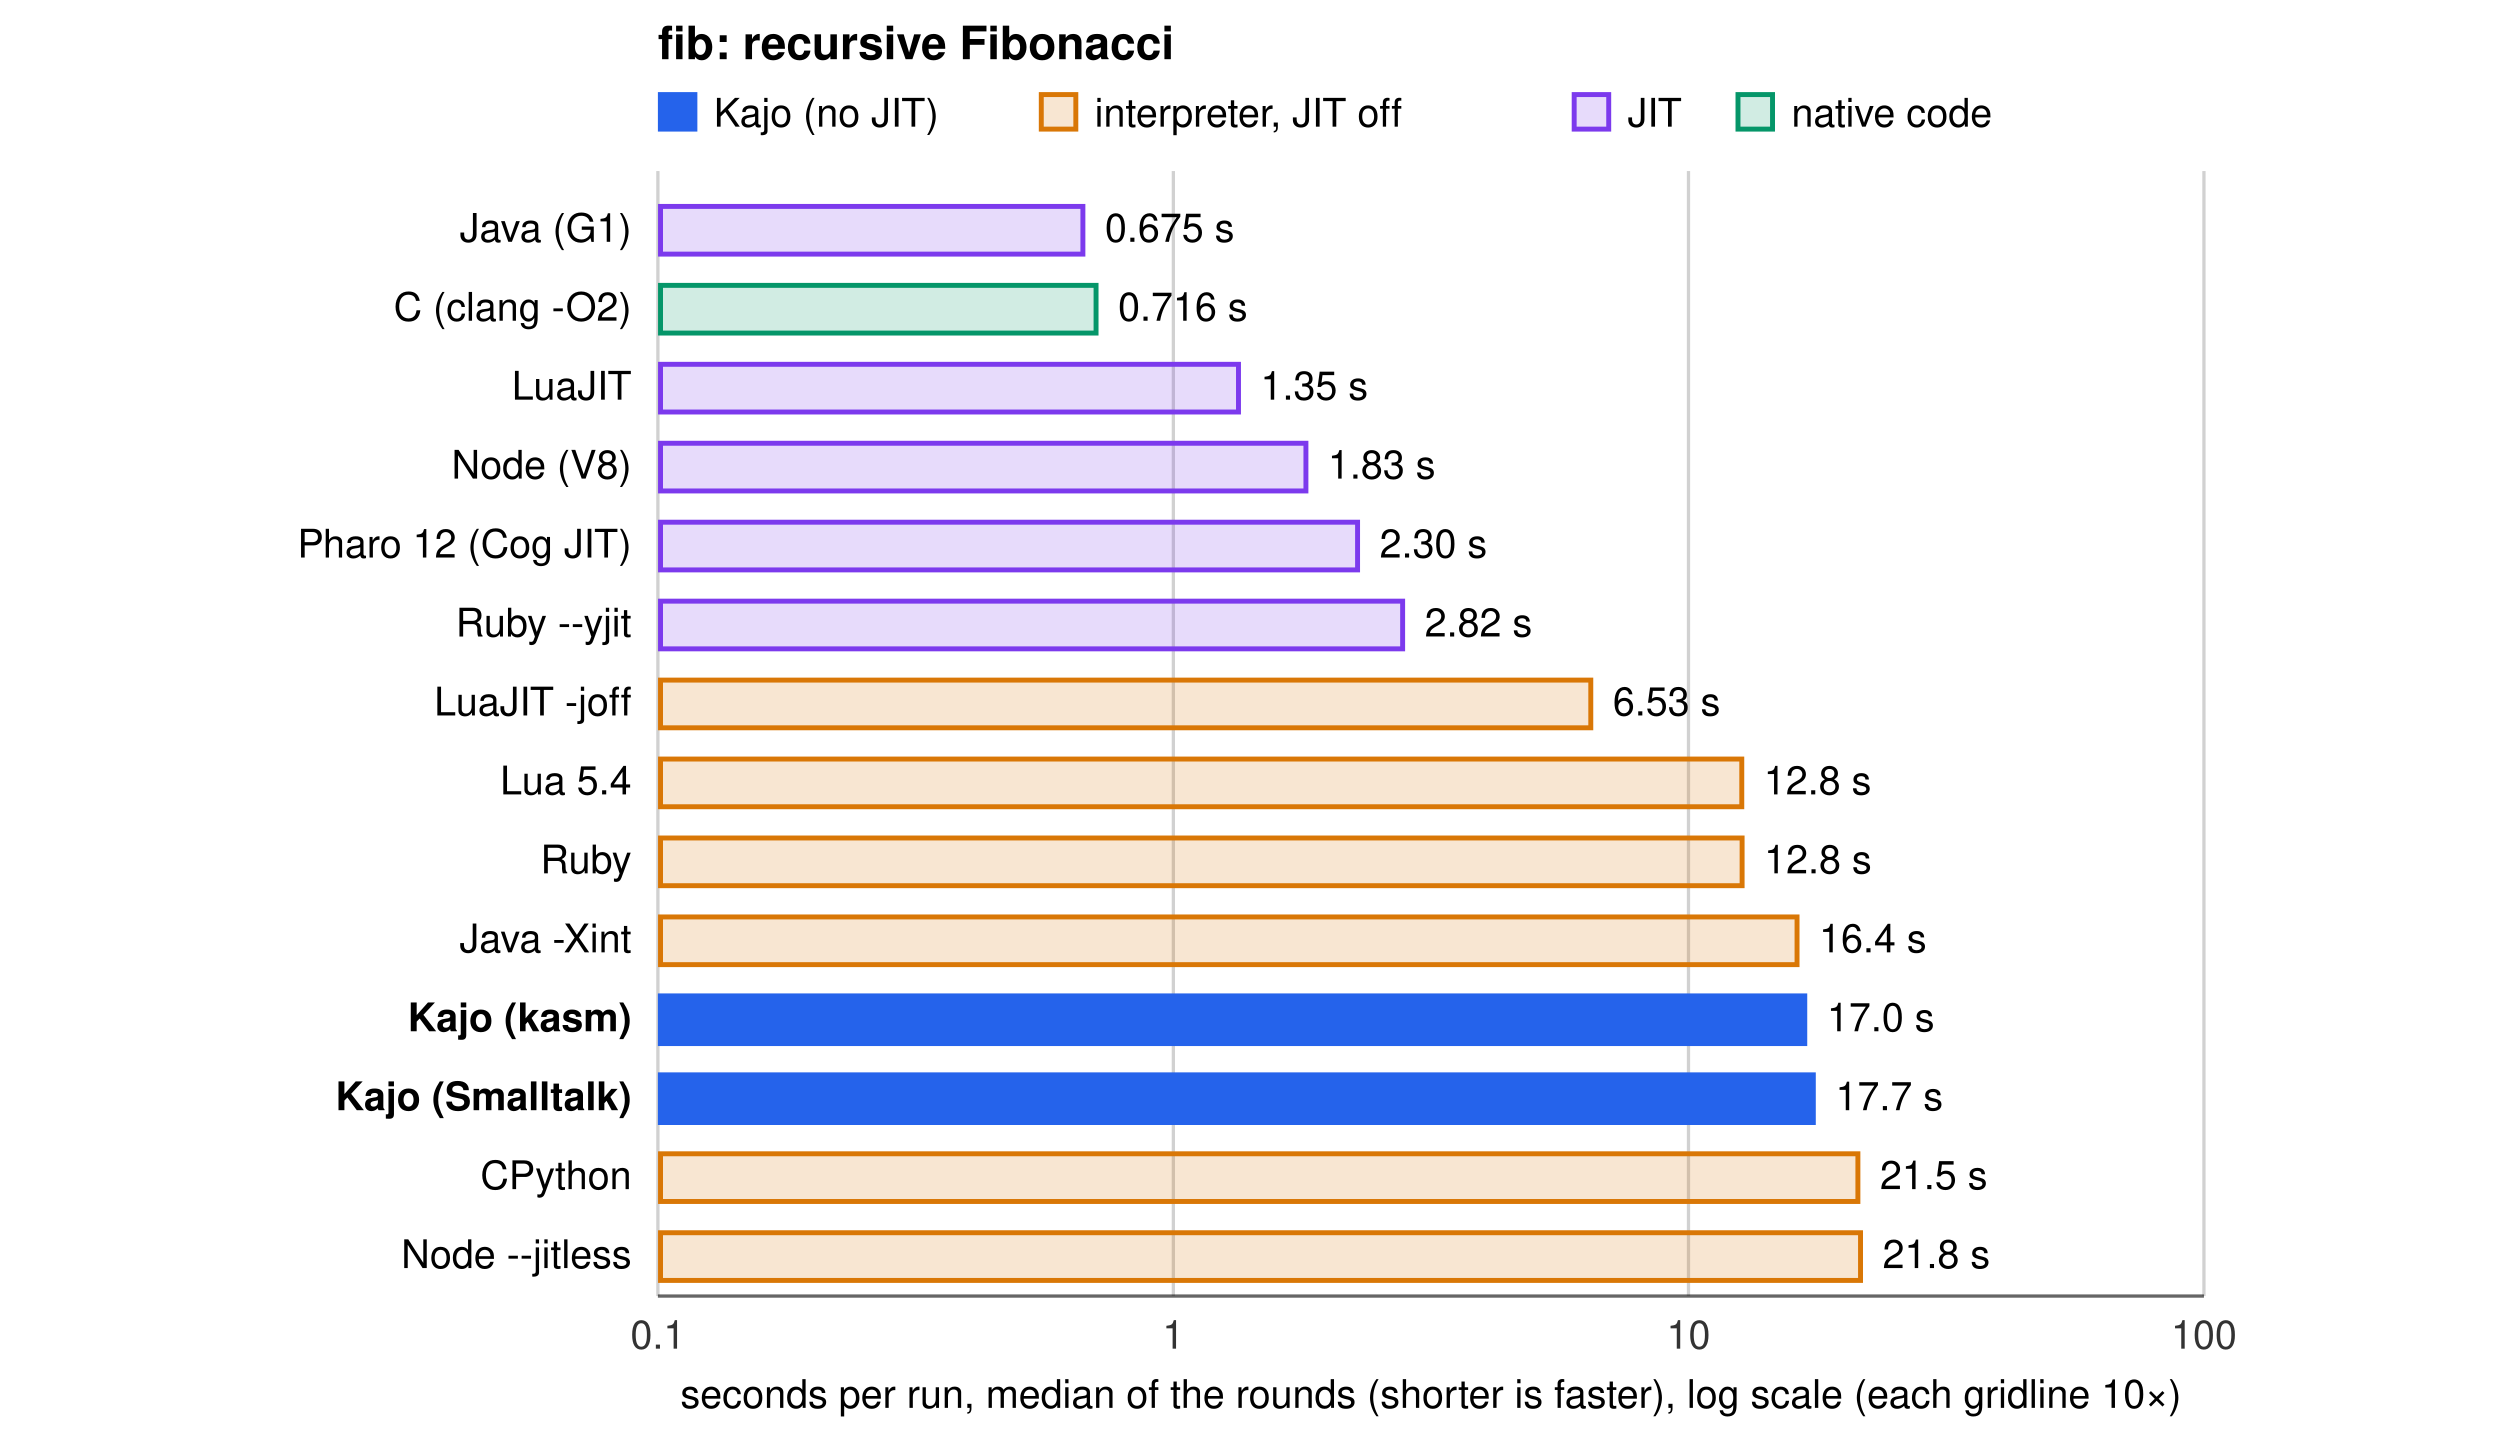
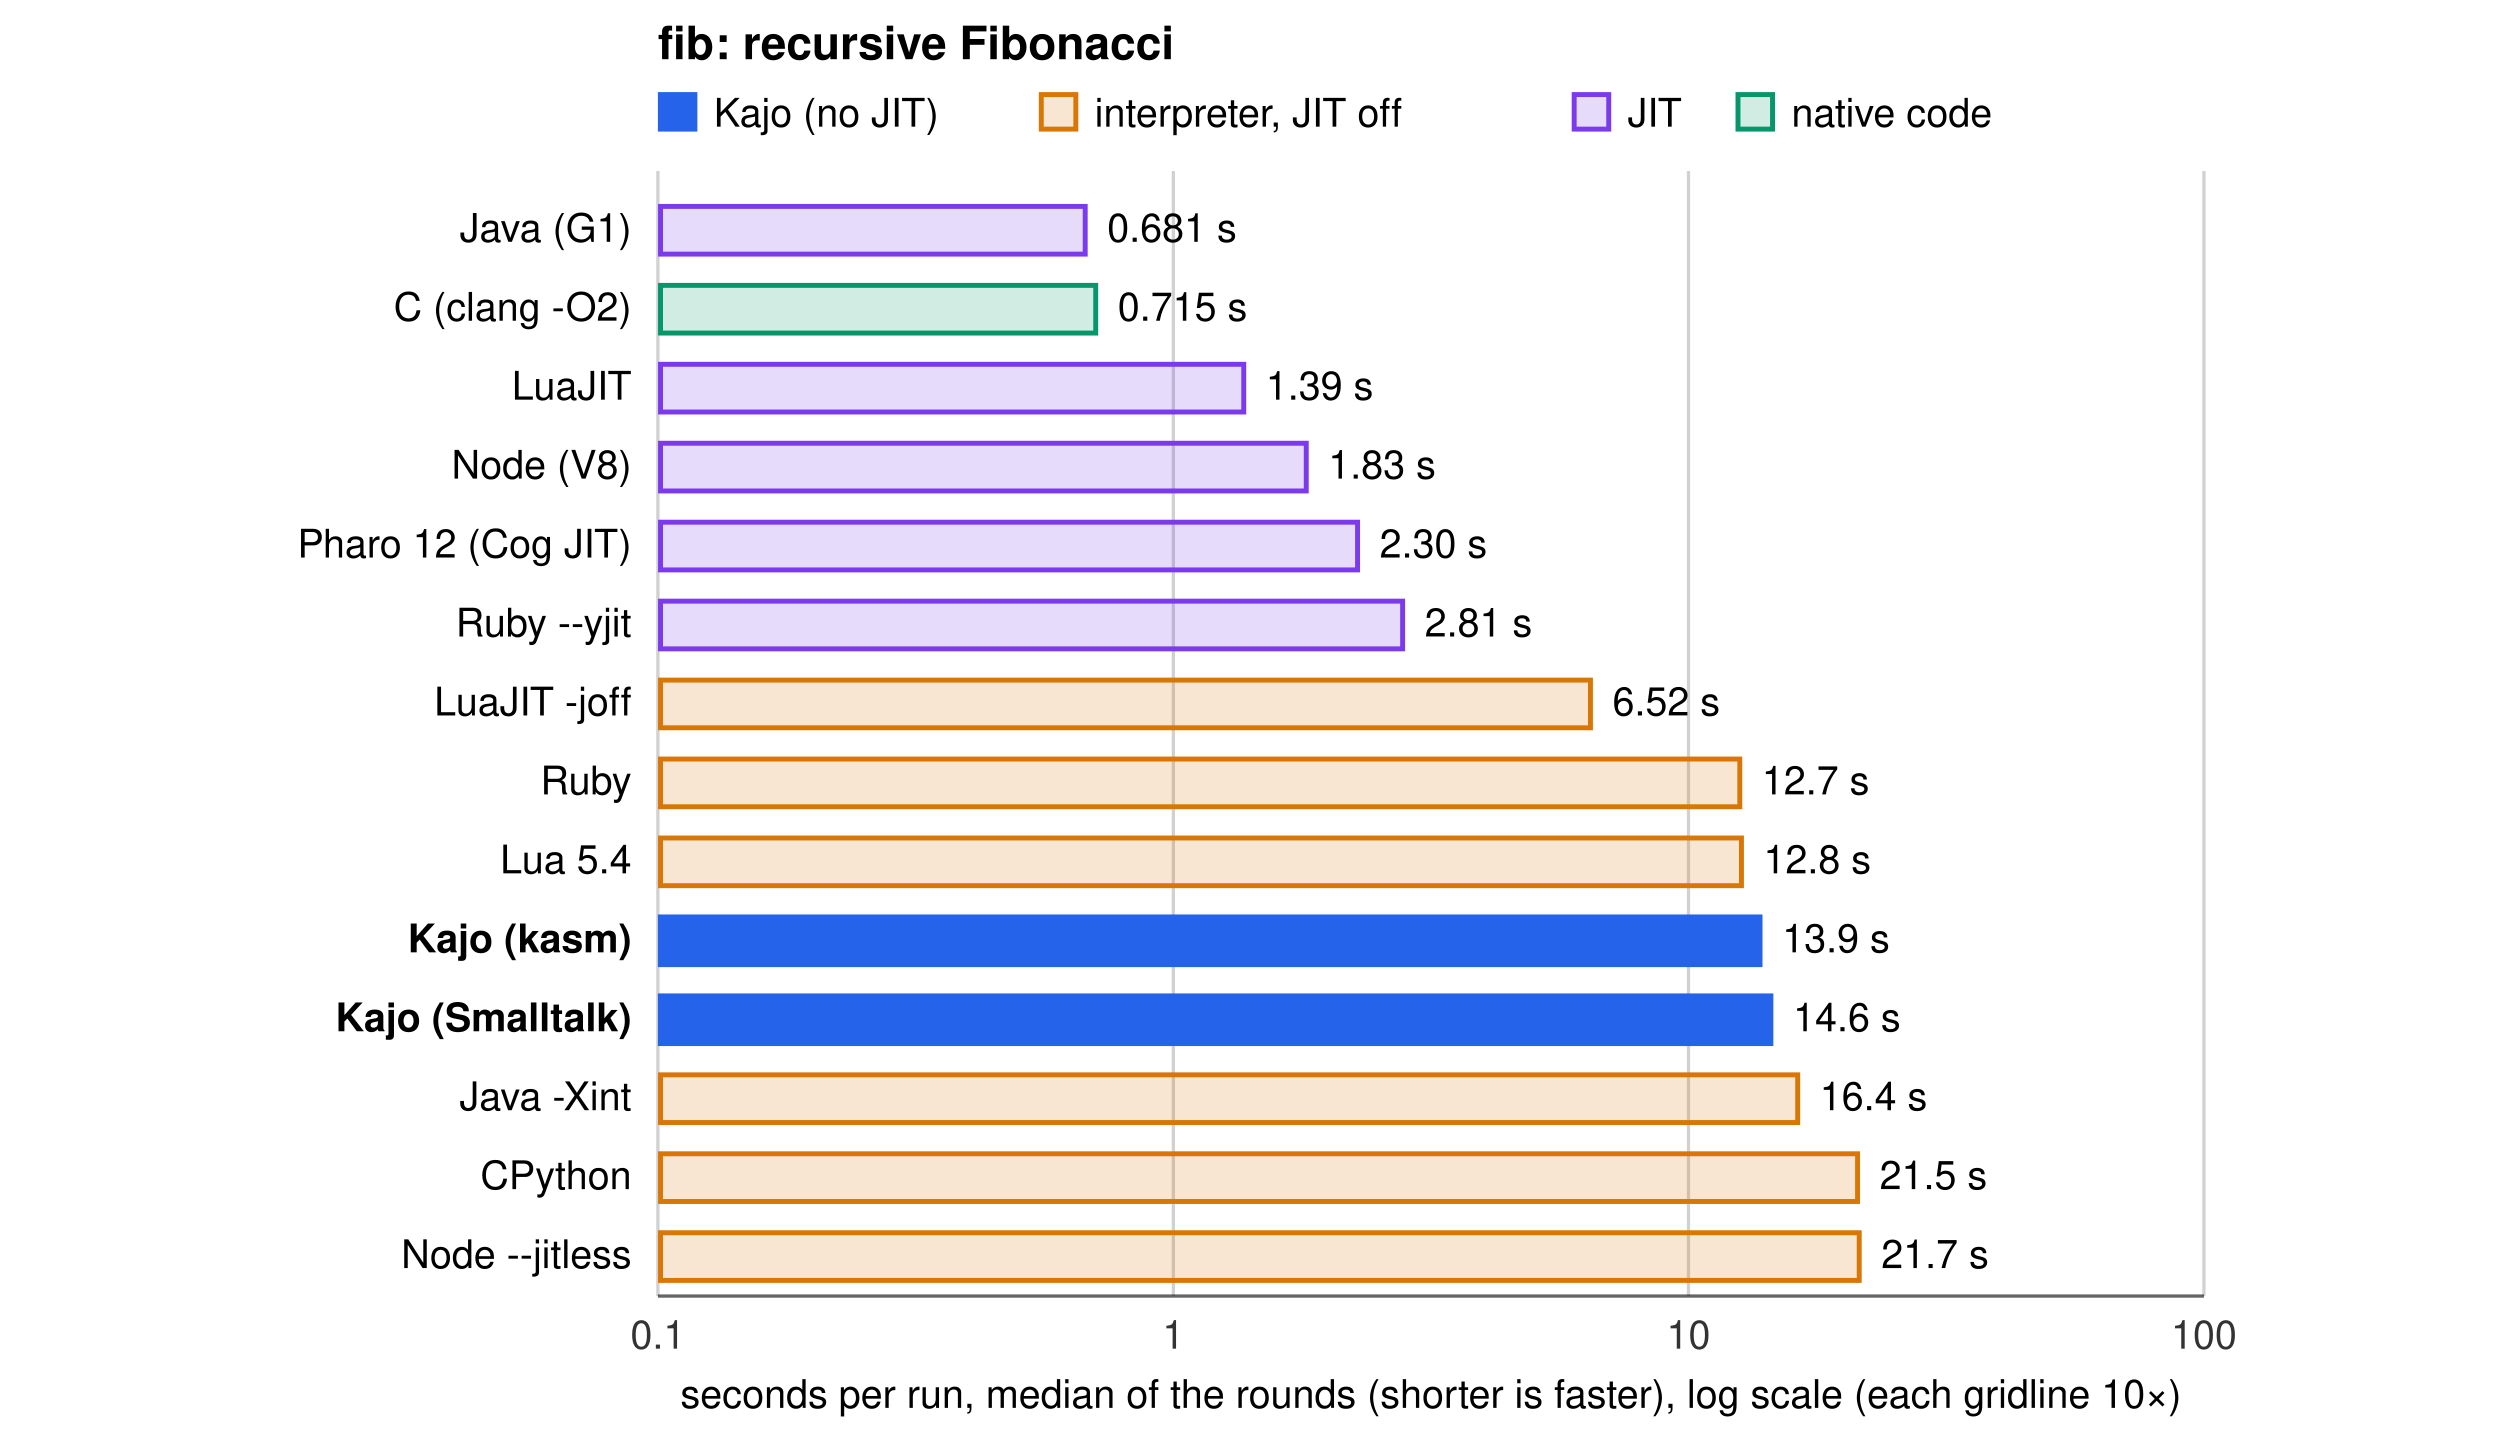
<svg xmlns="http://www.w3.org/2000/svg" width="760" height="438" viewBox="0 0 760 438" font-family="-apple-system, BlinkMacSystemFont, 'Segoe UI', Helvetica, Arial, sans-serif" font-size="12" role="img" aria-label="fib: recursive Fibonacci">
  <g fill="currentColor">
    <text x="200" y="18" font-size="14" font-weight="600">fib: recursive Fibonacci</text>
  </g>
  <rect x="200" y="28" width="12" height="12" fill="#2563eb" />
  <text x="217" y="38.5" fill="currentColor">Kajo (no JIT)</text>
  <rect x="316.55" y="28.75" width="10.5" height="10.5" fill="#d97706" fill-opacity="0.18" stroke="#d97706" stroke-width="1.5" />
  <text x="332.8" y="38.5" fill="currentColor">interpreter, JIT off</text>
  <rect x="478.55" y="28.75" width="10.5" height="10.5" fill="#7c3aed" fill-opacity="0.18" stroke="#7c3aed" stroke-width="1.5" />
  <text x="494.8" y="38.5" fill="currentColor">JIT</text>
  <rect x="528.35" y="28.75" width="10.5" height="10.5" fill="#059669" fill-opacity="0.18" stroke="#059669" stroke-width="1.5" />
  <text x="544.6" y="38.5" fill="currentColor">native code</text>
  <g stroke="currentColor" stroke-opacity="0.18">
    <line x1="200.0" y1="52" x2="200.0" y2="394" />
    <line x1="356.7" y1="52" x2="356.7" y2="394" />
    <line x1="513.3" y1="52" x2="513.3" y2="394" />
    <line x1="670.0" y1="52" x2="670.0" y2="394" />
  </g>
  <line x1="200" y1="394" x2="670" y2="394" stroke="currentColor" stroke-opacity="0.6" />
  <g fill="currentColor" fill-opacity="0.8" text-anchor="middle">
    <text x="200.0" y="410">0.1</text>
    <text x="356.7" y="410">1</text>
    <text x="513.3" y="410">10</text>
    <text x="670.0" y="410">100</text>
  </g>
  <text x="435.0" y="428" fill="currentColor" text-anchor="middle">seconds per run, median of the rounds (shorter is faster), log scale (each gridline 10×)</text>
  <text x="192" y="73.5" fill="currentColor" text-anchor="end">Java (G1)</text>
-   <rect x="200.8" y="62.75" width="128.4" height="14.5" fill="#7c3aed" fill-opacity="0.18" stroke="#7c3aed" stroke-width="1.5" />
-   <text x="335.9" y="73.5" fill="currentColor">0.675 s</text>
+   <rect x="200.8" y="62.75" width="129.1" height="14.5" fill="#7c3aed" fill-opacity="0.18" stroke="#7c3aed" stroke-width="1.5" />
+   <text x="336.6" y="73.5" fill="currentColor">0.681 s</text>
  <text x="192" y="97.5" fill="currentColor" text-anchor="end">C (clang -O2)</text>
-   <rect x="200.8" y="86.75" width="132.4" height="14.5" fill="#059669" fill-opacity="0.18" stroke="#059669" stroke-width="1.5" />
-   <text x="339.9" y="97.5" fill="currentColor">0.716 s</text>
+   <rect x="200.8" y="86.75" width="132.3" height="14.5" fill="#059669" fill-opacity="0.18" stroke="#059669" stroke-width="1.5" />
+   <text x="339.8" y="97.5" fill="currentColor">0.715 s</text>
  <text x="192" y="121.5" fill="currentColor" text-anchor="end">LuaJIT</text>
-   <rect x="200.8" y="110.75" width="175.7" height="14.5" fill="#7c3aed" fill-opacity="0.18" stroke="#7c3aed" stroke-width="1.5" />
-   <text x="383.2" y="121.5" fill="currentColor">1.35 s</text>
+   <rect x="200.8" y="110.75" width="177.3" height="14.5" fill="#7c3aed" fill-opacity="0.18" stroke="#7c3aed" stroke-width="1.5" />
+   <text x="384.8" y="121.5" fill="currentColor">1.39 s</text>
  <text x="192" y="145.5" fill="currentColor" text-anchor="end">Node (V8)</text>
-   <rect x="200.8" y="134.75" width="196.2" height="14.5" fill="#7c3aed" fill-opacity="0.18" stroke="#7c3aed" stroke-width="1.5" />
-   <text x="403.7" y="145.5" fill="currentColor">1.83 s</text>
+   <rect x="200.8" y="134.75" width="196.3" height="14.5" fill="#7c3aed" fill-opacity="0.18" stroke="#7c3aed" stroke-width="1.5" />
+   <text x="403.8" y="145.5" fill="currentColor">1.83 s</text>
  <text x="192" y="169.5" fill="currentColor" text-anchor="end">Pharo 12 (Cog JIT)</text>
  <rect x="200.8" y="158.75" width="211.9" height="14.5" fill="#7c3aed" fill-opacity="0.18" stroke="#7c3aed" stroke-width="1.5" />
  <text x="419.4" y="169.5" fill="currentColor">2.30 s</text>
  <text x="192" y="193.5" fill="currentColor" text-anchor="end">Ruby --yjit</text>
  <rect x="200.8" y="182.75" width="225.6" height="14.5" fill="#7c3aed" fill-opacity="0.18" stroke="#7c3aed" stroke-width="1.5" />
-   <text x="433.1" y="193.5" fill="currentColor">2.82 s</text>
+   <text x="433.1" y="193.5" fill="currentColor">2.81 s</text>
  <text x="192" y="217.5" fill="currentColor" text-anchor="end">LuaJIT -joff</text>
-   <rect x="200.8" y="206.75" width="282.8" height="14.5" fill="#d97706" fill-opacity="0.18" stroke="#d97706" stroke-width="1.5" />
-   <text x="490.3" y="217.5" fill="currentColor">6.53 s</text>
-   <text x="192" y="241.5" fill="currentColor" text-anchor="end">Lua 5.4</text>
-   <rect x="200.8" y="230.75" width="328.7" height="14.5" fill="#d97706" fill-opacity="0.18" stroke="#d97706" stroke-width="1.5" />
-   <text x="536.2" y="241.5" fill="currentColor">12.8 s</text>
-   <text x="192" y="265.5" fill="currentColor" text-anchor="end">Ruby</text>
-   <rect x="200.8" y="254.75" width="328.8" height="14.5" fill="#d97706" fill-opacity="0.18" stroke="#d97706" stroke-width="1.5" />
-   <text x="536.3" y="265.5" fill="currentColor">12.8 s</text>
-   <text x="192" y="289.5" fill="currentColor" text-anchor="end">Java -Xint</text>
-   <rect x="200.8" y="278.75" width="345.5" height="14.5" fill="#d97706" fill-opacity="0.18" stroke="#d97706" stroke-width="1.5" />
-   <text x="553.0" y="289.5" fill="currentColor">16.4 s</text>
-   <text x="192" y="313.5" fill="currentColor" text-anchor="end" font-weight="600">Kajo (kasm)</text>
-   <rect x="200.0" y="302" width="349.4" height="16" fill="#2563eb" />
-   <text x="555.4" y="313.5" fill="currentColor">17.0 s</text>
-   <text x="192" y="337.5" fill="currentColor" text-anchor="end" font-weight="600">Kajo (Smalltalk)</text>
-   <rect x="200.0" y="326" width="352.0" height="16" fill="#2563eb" />
-   <text x="558.0" y="337.5" fill="currentColor">17.7 s</text>
+   <rect x="200.8" y="206.75" width="282.7" height="14.5" fill="#d97706" fill-opacity="0.18" stroke="#d97706" stroke-width="1.5" />
+   <text x="490.2" y="217.5" fill="currentColor">6.52 s</text>
+   <text x="192" y="241.5" fill="currentColor" text-anchor="end">Ruby</text>
+   <rect x="200.8" y="230.75" width="328.1" height="14.5" fill="#d97706" fill-opacity="0.18" stroke="#d97706" stroke-width="1.5" />
+   <text x="535.6" y="241.5" fill="currentColor">12.7 s</text>
+   <text x="192" y="265.5" fill="currentColor" text-anchor="end">Lua 5.4</text>
+   <rect x="200.8" y="254.75" width="328.6" height="14.5" fill="#d97706" fill-opacity="0.18" stroke="#d97706" stroke-width="1.5" />
+   <text x="536.1" y="265.5" fill="currentColor">12.8 s</text>
+   <text x="192" y="289.5" fill="currentColor" text-anchor="end" font-weight="600">Kajo (kasm)</text>
+   <rect x="200.0" y="278" width="335.8" height="16" fill="#2563eb" />
+   <text x="541.8" y="289.5" fill="currentColor">13.9 s</text>
+   <text x="192" y="313.5" fill="currentColor" text-anchor="end" font-weight="600">Kajo (Smalltalk)</text>
+   <rect x="200.0" y="302" width="339.1" height="16" fill="#2563eb" />
+   <text x="545.1" y="313.5" fill="currentColor">14.6 s</text>
+   <text x="192" y="337.5" fill="currentColor" text-anchor="end">Java -Xint</text>
+   <rect x="200.8" y="326.75" width="345.7" height="14.5" fill="#d97706" fill-opacity="0.18" stroke="#d97706" stroke-width="1.5" />
+   <text x="553.2" y="337.5" fill="currentColor">16.4 s</text>
  <text x="192" y="361.5" fill="currentColor" text-anchor="end">CPython</text>
-   <rect x="200.8" y="350.75" width="364.0" height="14.5" fill="#d97706" fill-opacity="0.18" stroke="#d97706" stroke-width="1.5" />
-   <text x="571.5" y="361.5" fill="currentColor">21.5 s</text>
+   <rect x="200.8" y="350.75" width="363.9" height="14.5" fill="#d97706" fill-opacity="0.18" stroke="#d97706" stroke-width="1.5" />
+   <text x="571.4" y="361.5" fill="currentColor">21.5 s</text>
  <text x="192" y="385.5" fill="currentColor" text-anchor="end">Node --jitless</text>
-   <rect x="200.8" y="374.75" width="364.8" height="14.5" fill="#d97706" fill-opacity="0.18" stroke="#d97706" stroke-width="1.5" />
-   <text x="572.3" y="385.5" fill="currentColor">21.8 s</text>
+   <rect x="200.8" y="374.75" width="364.4" height="14.5" fill="#d97706" fill-opacity="0.18" stroke="#d97706" stroke-width="1.5" />
+   <text x="571.9" y="385.5" fill="currentColor">21.7 s</text>
</svg>
